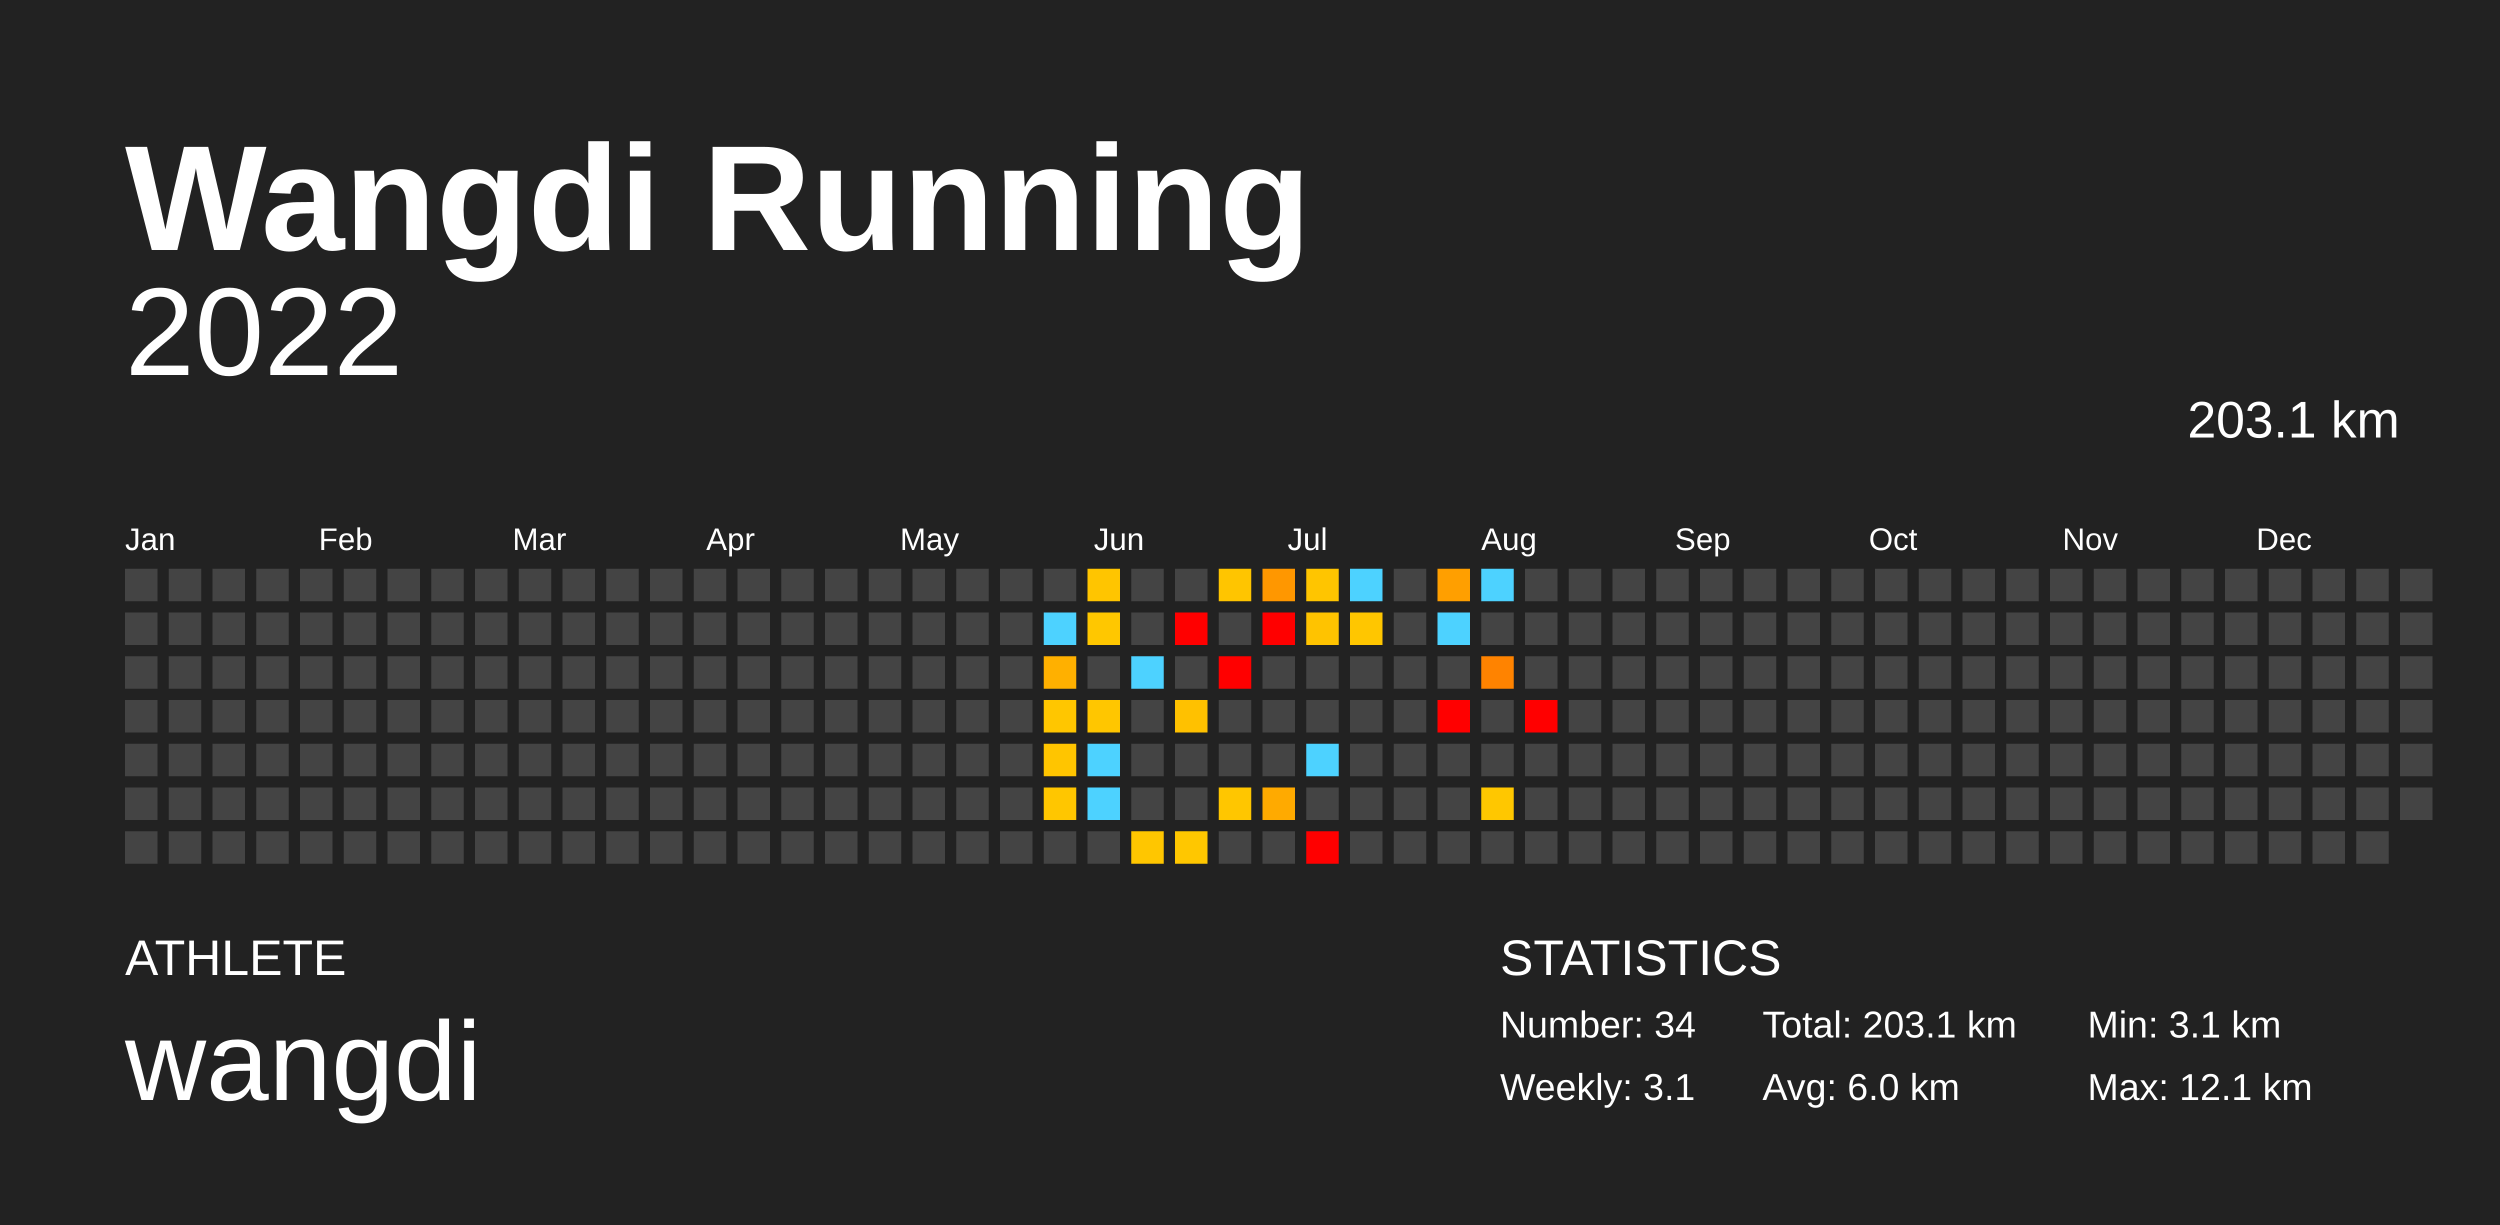
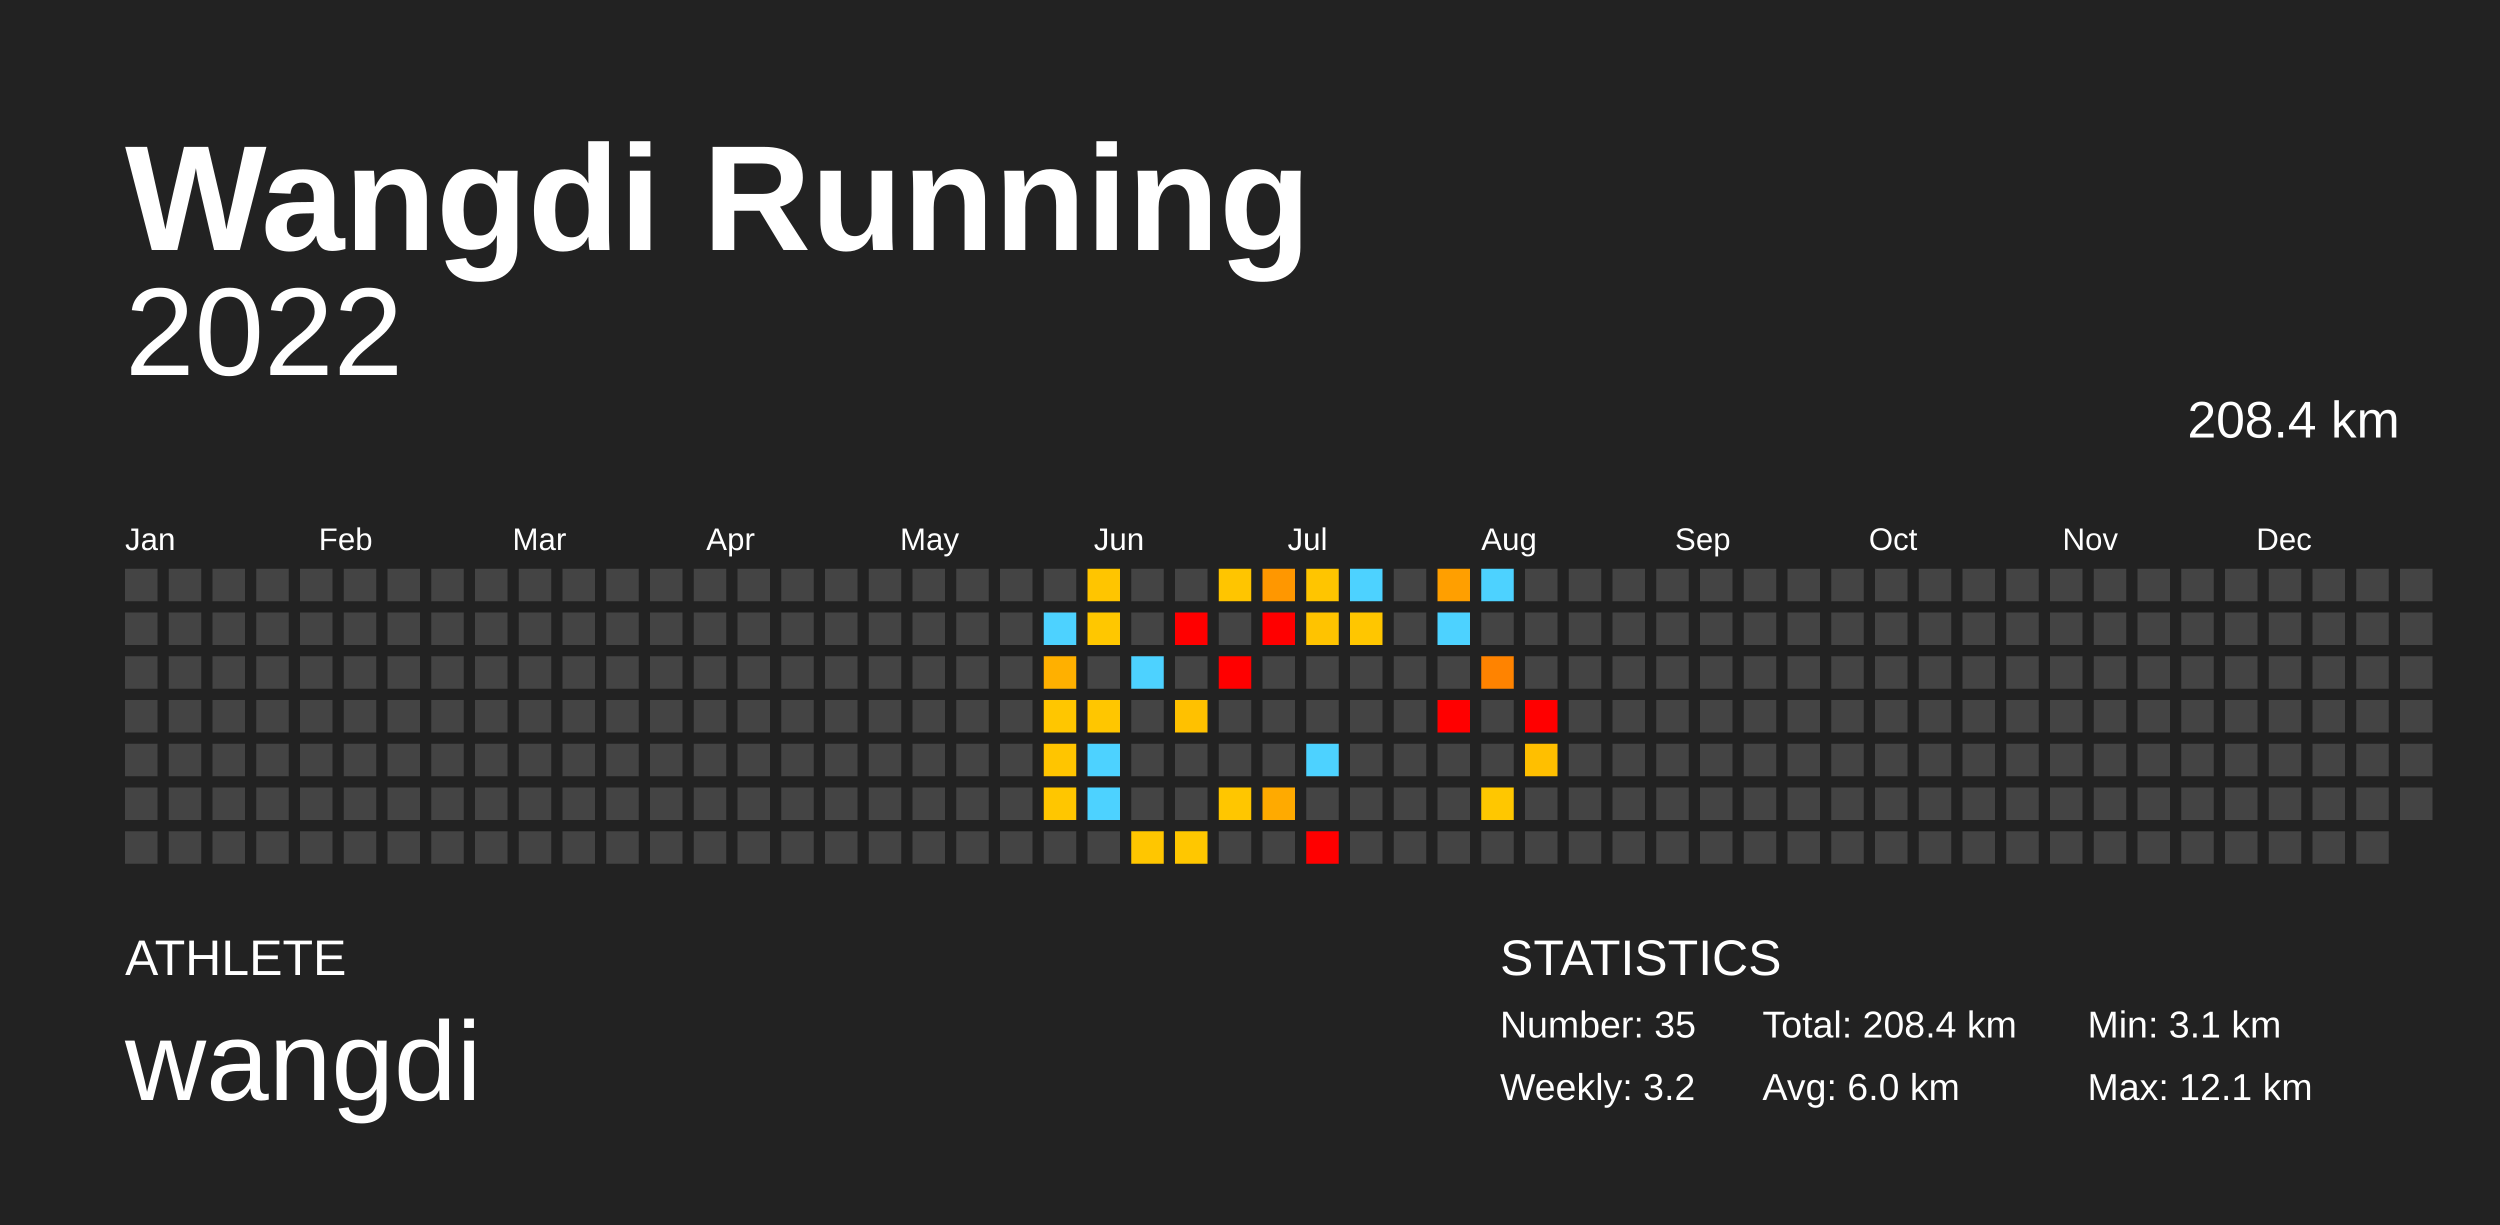
<svg xmlns="http://www.w3.org/2000/svg" baseProfile="full" height="98mm" version="1.1" viewBox="0,0,200,98" width="200mm">
  <defs />
  <rect fill="#222222" height="98" width="200" x="0" y="0" />
  <text fill="#FFFFFF" style="font-size:12px; font-family:Arial; font-weight:bold;" x="10" y="20">Wangdi Running</text>
  <text fill="#FFFFFF" style="font-size:4px; font-family:Arial" x="10" y="78">ATHLETE</text>
  <text fill="#FFFFFF" style="font-size:9px; font-family:Arial" x="10" y="88">wangdi</text>
  <text fill="#FFFFFF" style="font-size:4px; font-family:Arial" x="120" y="78">STATISTICS</text>
-   <text fill="#FFFFFF" style="font-size:3px; font-family:Arial" x="120" y="83">Number: 34</text>
-   <text fill="#FFFFFF" style="font-size:3px; font-family:Arial" x="120" y="88">Weekly: 3.1</text>
-   <text fill="#FFFFFF" style="font-size:3px; font-family:Arial" x="141" y="83">Total: 203.1 km</text>
+   <text fill="#FFFFFF" style="font-size:3px; font-family:Arial" x="120" y="83">Number: 35</text>
+   <text fill="#FFFFFF" style="font-size:3px; font-family:Arial" x="120" y="88">Weekly: 3.2</text>
+   <text fill="#FFFFFF" style="font-size:3px; font-family:Arial" x="141" y="83">Total: 208.4 km</text>
  <text fill="#FFFFFF" style="font-size:3px; font-family:Arial" x="141" y="88">Avg: 6.0 km</text>
  <text fill="#FFFFFF" style="font-size:3px; font-family:Arial" x="167" y="83">Min: 3.1 km</text>
  <text fill="#FFFFFF" style="font-size:3px; font-family:Arial" x="167" y="88">Max: 12.1 km</text>
  <text alignment-baseline="hanging" fill="#FFFFFF" style="font-size:10.0px; font-family:Arial;" x="10" y="30">2022</text>
-   <text alignment-baseline="hanging" fill="#FFFFFF" style="font-size:4.125px; font-family:Arial;" x="175" y="35">203.1 km</text>
+   <text alignment-baseline="hanging" fill="#FFFFFF" style="font-size:4.125px; font-family:Arial;" x="175" y="35">208.4 km</text>
  <text fill="#FFFFFF" style="font-size:2.5px; font-family:Arial" x="10.0" y="44">Jan</text>
  <text fill="#FFFFFF" style="font-size:2.5px; font-family:Arial" x="25.5" y="44">Feb</text>
  <text fill="#FFFFFF" style="font-size:2.5px; font-family:Arial" x="41.0" y="44">Mar</text>
  <text fill="#FFFFFF" style="font-size:2.5px; font-family:Arial" x="56.5" y="44">Apr</text>
  <text fill="#FFFFFF" style="font-size:2.5px; font-family:Arial" x="72.0" y="44">May</text>
  <text fill="#FFFFFF" style="font-size:2.5px; font-family:Arial" x="87.5" y="44">Jun</text>
  <text fill="#FFFFFF" style="font-size:2.5px; font-family:Arial" x="103.0" y="44">Jul</text>
  <text fill="#FFFFFF" style="font-size:2.5px; font-family:Arial" x="118.5" y="44">Aug</text>
  <text fill="#FFFFFF" style="font-size:2.5px; font-family:Arial" x="134.0" y="44">Sep</text>
  <text fill="#FFFFFF" style="font-size:2.5px; font-family:Arial" x="149.5" y="44">Oct</text>
  <text fill="#FFFFFF" style="font-size:2.5px; font-family:Arial" x="165.0" y="44">Nov</text>
  <text fill="#FFFFFF" style="font-size:2.5px; font-family:Arial" x="180.5" y="44">Dec</text>
  <rect fill="#444444" height="2.6" width="2.6" x="10.0" y="45.5" />
  <rect fill="#444444" height="2.6" width="2.6" x="10.0" y="49.0" />
  <rect fill="#444444" height="2.6" width="2.6" x="10.0" y="52.5" />
  <rect fill="#444444" height="2.6" width="2.6" x="10.0" y="56.0" />
  <rect fill="#444444" height="2.6" width="2.6" x="10.0" y="59.5" />
  <rect fill="#444444" height="2.6" width="2.6" x="10.0" y="63.0" />
  <rect fill="#444444" height="2.6" width="2.6" x="10.0" y="66.5" />
  <rect fill="#444444" height="2.6" width="2.6" x="13.5" y="45.5" />
  <rect fill="#444444" height="2.6" width="2.6" x="13.5" y="49.0" />
  <rect fill="#444444" height="2.6" width="2.6" x="13.5" y="52.5" />
  <rect fill="#444444" height="2.6" width="2.6" x="13.5" y="56.0" />
  <rect fill="#444444" height="2.6" width="2.6" x="13.5" y="59.5" />
  <rect fill="#444444" height="2.6" width="2.6" x="13.5" y="63.0" />
  <rect fill="#444444" height="2.6" width="2.6" x="13.5" y="66.5" />
  <rect fill="#444444" height="2.6" width="2.6" x="17.0" y="45.5" />
  <rect fill="#444444" height="2.6" width="2.6" x="17.0" y="49.0" />
  <rect fill="#444444" height="2.6" width="2.6" x="17.0" y="52.5" />
  <rect fill="#444444" height="2.6" width="2.6" x="17.0" y="56.0" />
  <rect fill="#444444" height="2.6" width="2.6" x="17.0" y="59.5" />
  <rect fill="#444444" height="2.6" width="2.6" x="17.0" y="63.0" />
  <rect fill="#444444" height="2.6" width="2.6" x="17.0" y="66.5" />
  <rect fill="#444444" height="2.6" width="2.6" x="20.5" y="45.5" />
  <rect fill="#444444" height="2.6" width="2.6" x="20.5" y="49.0" />
  <rect fill="#444444" height="2.6" width="2.6" x="20.5" y="52.5" />
  <rect fill="#444444" height="2.6" width="2.6" x="20.5" y="56.0" />
  <rect fill="#444444" height="2.6" width="2.6" x="20.5" y="59.5" />
  <rect fill="#444444" height="2.6" width="2.6" x="20.5" y="63.0" />
  <rect fill="#444444" height="2.6" width="2.6" x="20.5" y="66.5" />
  <rect fill="#444444" height="2.6" width="2.6" x="24.0" y="45.5" />
  <rect fill="#444444" height="2.6" width="2.6" x="24.0" y="49.0" />
  <rect fill="#444444" height="2.6" width="2.6" x="24.0" y="52.5" />
  <rect fill="#444444" height="2.6" width="2.6" x="24.0" y="56.0" />
  <rect fill="#444444" height="2.6" width="2.6" x="24.0" y="59.5" />
  <rect fill="#444444" height="2.6" width="2.6" x="24.0" y="63.0" />
  <rect fill="#444444" height="2.6" width="2.6" x="24.0" y="66.5" />
  <rect fill="#444444" height="2.6" width="2.6" x="27.5" y="45.5" />
  <rect fill="#444444" height="2.6" width="2.6" x="27.5" y="49.0" />
  <rect fill="#444444" height="2.6" width="2.6" x="27.5" y="52.5" />
  <rect fill="#444444" height="2.6" width="2.6" x="27.5" y="56.0" />
  <rect fill="#444444" height="2.6" width="2.6" x="27.5" y="59.5" />
  <rect fill="#444444" height="2.6" width="2.6" x="27.5" y="63.0" />
  <rect fill="#444444" height="2.6" width="2.6" x="27.5" y="66.5" />
  <rect fill="#444444" height="2.6" width="2.6" x="31.0" y="45.5" />
  <rect fill="#444444" height="2.6" width="2.6" x="31.0" y="49.0" />
  <rect fill="#444444" height="2.6" width="2.6" x="31.0" y="52.5" />
  <rect fill="#444444" height="2.6" width="2.6" x="31.0" y="56.0" />
  <rect fill="#444444" height="2.6" width="2.6" x="31.0" y="59.5" />
  <rect fill="#444444" height="2.6" width="2.6" x="31.0" y="63.0" />
  <rect fill="#444444" height="2.6" width="2.6" x="31.0" y="66.5" />
  <rect fill="#444444" height="2.6" width="2.6" x="34.5" y="45.5" />
  <rect fill="#444444" height="2.6" width="2.6" x="34.5" y="49.0" />
  <rect fill="#444444" height="2.6" width="2.6" x="34.5" y="52.5" />
  <rect fill="#444444" height="2.6" width="2.6" x="34.5" y="56.0" />
  <rect fill="#444444" height="2.6" width="2.6" x="34.5" y="59.5" />
  <rect fill="#444444" height="2.6" width="2.6" x="34.5" y="63.0" />
  <rect fill="#444444" height="2.6" width="2.6" x="34.5" y="66.5" />
  <rect fill="#444444" height="2.6" width="2.6" x="38.0" y="45.5" />
  <rect fill="#444444" height="2.6" width="2.6" x="38.0" y="49.0" />
  <rect fill="#444444" height="2.6" width="2.6" x="38.0" y="52.5" />
  <rect fill="#444444" height="2.6" width="2.6" x="38.0" y="56.0" />
  <rect fill="#444444" height="2.6" width="2.6" x="38.0" y="59.5" />
  <rect fill="#444444" height="2.6" width="2.6" x="38.0" y="63.0" />
  <rect fill="#444444" height="2.6" width="2.6" x="38.0" y="66.5" />
  <rect fill="#444444" height="2.6" width="2.6" x="41.5" y="45.5" />
  <rect fill="#444444" height="2.6" width="2.6" x="41.5" y="49.0" />
  <rect fill="#444444" height="2.6" width="2.6" x="41.5" y="52.5" />
  <rect fill="#444444" height="2.6" width="2.6" x="41.5" y="56.0" />
  <rect fill="#444444" height="2.6" width="2.6" x="41.5" y="59.5" />
  <rect fill="#444444" height="2.6" width="2.6" x="41.5" y="63.0" />
  <rect fill="#444444" height="2.6" width="2.6" x="41.5" y="66.5" />
  <rect fill="#444444" height="2.6" width="2.6" x="45.0" y="45.5" />
  <rect fill="#444444" height="2.6" width="2.6" x="45.0" y="49.0" />
  <rect fill="#444444" height="2.6" width="2.6" x="45.0" y="52.5" />
  <rect fill="#444444" height="2.6" width="2.6" x="45.0" y="56.0" />
  <rect fill="#444444" height="2.6" width="2.6" x="45.0" y="59.5" />
  <rect fill="#444444" height="2.6" width="2.6" x="45.0" y="63.0" />
  <rect fill="#444444" height="2.6" width="2.6" x="45.0" y="66.5" />
  <rect fill="#444444" height="2.6" width="2.6" x="48.5" y="45.5" />
  <rect fill="#444444" height="2.6" width="2.6" x="48.5" y="49.0" />
  <rect fill="#444444" height="2.6" width="2.6" x="48.5" y="52.5" />
  <rect fill="#444444" height="2.6" width="2.6" x="48.5" y="56.0" />
  <rect fill="#444444" height="2.6" width="2.6" x="48.5" y="59.5" />
  <rect fill="#444444" height="2.6" width="2.6" x="48.5" y="63.0" />
  <rect fill="#444444" height="2.6" width="2.6" x="48.5" y="66.5" />
  <rect fill="#444444" height="2.6" width="2.6" x="52.0" y="45.5" />
  <rect fill="#444444" height="2.6" width="2.6" x="52.0" y="49.0" />
  <rect fill="#444444" height="2.6" width="2.6" x="52.0" y="52.5" />
  <rect fill="#444444" height="2.6" width="2.6" x="52.0" y="56.0" />
  <rect fill="#444444" height="2.6" width="2.6" x="52.0" y="59.5" />
  <rect fill="#444444" height="2.6" width="2.6" x="52.0" y="63.0" />
  <rect fill="#444444" height="2.6" width="2.6" x="52.0" y="66.5" />
  <rect fill="#444444" height="2.6" width="2.6" x="55.5" y="45.5" />
  <rect fill="#444444" height="2.6" width="2.6" x="55.5" y="49.0" />
  <rect fill="#444444" height="2.6" width="2.6" x="55.5" y="52.5" />
  <rect fill="#444444" height="2.6" width="2.6" x="55.5" y="56.0" />
  <rect fill="#444444" height="2.6" width="2.6" x="55.5" y="59.5" />
  <rect fill="#444444" height="2.6" width="2.6" x="55.5" y="63.0" />
  <rect fill="#444444" height="2.6" width="2.6" x="55.5" y="66.5" />
  <rect fill="#444444" height="2.6" width="2.6" x="59.0" y="45.5" />
  <rect fill="#444444" height="2.6" width="2.6" x="59.0" y="49.0" />
  <rect fill="#444444" height="2.6" width="2.6" x="59.0" y="52.5" />
  <rect fill="#444444" height="2.6" width="2.6" x="59.0" y="56.0" />
  <rect fill="#444444" height="2.6" width="2.6" x="59.0" y="59.5" />
  <rect fill="#444444" height="2.6" width="2.6" x="59.0" y="63.0" />
  <rect fill="#444444" height="2.6" width="2.6" x="59.0" y="66.5" />
  <rect fill="#444444" height="2.6" width="2.6" x="62.5" y="45.5" />
  <rect fill="#444444" height="2.6" width="2.6" x="62.5" y="49.0" />
  <rect fill="#444444" height="2.6" width="2.6" x="62.5" y="52.5" />
  <rect fill="#444444" height="2.6" width="2.6" x="62.5" y="56.0" />
  <rect fill="#444444" height="2.6" width="2.6" x="62.5" y="59.5" />
  <rect fill="#444444" height="2.6" width="2.6" x="62.5" y="63.0" />
  <rect fill="#444444" height="2.6" width="2.6" x="62.5" y="66.5" />
  <rect fill="#444444" height="2.6" width="2.6" x="66.0" y="45.5" />
  <rect fill="#444444" height="2.6" width="2.6" x="66.0" y="49.0" />
  <rect fill="#444444" height="2.6" width="2.6" x="66.0" y="52.5" />
  <rect fill="#444444" height="2.6" width="2.6" x="66.0" y="56.0" />
  <rect fill="#444444" height="2.6" width="2.6" x="66.0" y="59.5" />
  <rect fill="#444444" height="2.6" width="2.6" x="66.0" y="63.0" />
  <rect fill="#444444" height="2.6" width="2.6" x="66.0" y="66.5" />
  <rect fill="#444444" height="2.6" width="2.6" x="69.5" y="45.5" />
  <rect fill="#444444" height="2.6" width="2.6" x="69.5" y="49.0" />
  <rect fill="#444444" height="2.6" width="2.6" x="69.5" y="52.5" />
  <rect fill="#444444" height="2.6" width="2.6" x="69.5" y="56.0" />
  <rect fill="#444444" height="2.6" width="2.6" x="69.5" y="59.5" />
  <rect fill="#444444" height="2.6" width="2.6" x="69.5" y="63.0" />
  <rect fill="#444444" height="2.6" width="2.6" x="69.5" y="66.5" />
  <rect fill="#444444" height="2.6" width="2.6" x="73.0" y="45.5" />
  <rect fill="#444444" height="2.6" width="2.6" x="73.0" y="49.0" />
  <rect fill="#444444" height="2.6" width="2.6" x="73.0" y="52.5" />
  <rect fill="#444444" height="2.6" width="2.6" x="73.0" y="56.0" />
  <rect fill="#444444" height="2.6" width="2.6" x="73.0" y="59.5" />
  <rect fill="#444444" height="2.6" width="2.6" x="73.0" y="63.0" />
  <rect fill="#444444" height="2.6" width="2.6" x="73.0" y="66.5" />
  <rect fill="#444444" height="2.6" width="2.6" x="76.5" y="45.5" />
  <rect fill="#444444" height="2.6" width="2.6" x="76.5" y="49.0" />
  <rect fill="#444444" height="2.6" width="2.6" x="76.5" y="52.5" />
  <rect fill="#444444" height="2.6" width="2.6" x="76.5" y="56.0" />
  <rect fill="#444444" height="2.6" width="2.6" x="76.5" y="59.5" />
  <rect fill="#444444" height="2.6" width="2.6" x="76.5" y="63.0" />
  <rect fill="#444444" height="2.6" width="2.6" x="76.5" y="66.5" />
  <rect fill="#444444" height="2.6" width="2.6" x="80.0" y="45.5" />
  <rect fill="#444444" height="2.6" width="2.6" x="80.0" y="49.0" />
  <rect fill="#444444" height="2.6" width="2.6" x="80.0" y="52.5" />
  <rect fill="#444444" height="2.6" width="2.6" x="80.0" y="56.0" />
  <rect fill="#444444" height="2.6" width="2.6" x="80.0" y="59.5" />
  <rect fill="#444444" height="2.6" width="2.6" x="80.0" y="63.0" />
  <rect fill="#444444" height="2.6" width="2.6" x="80.0" y="66.5" />
  <rect fill="#444444" height="2.6" width="2.6" x="83.5" y="45.5" />
  <rect fill="#4dd2ff" height="2.6" width="2.6" x="83.5" y="49.0" />
  <rect fill="#ffb000" height="2.6" width="2.6" x="83.5" y="52.5" />
  <rect fill="#ffc600" height="2.6" width="2.6" x="83.5" y="56.0" />
  <rect fill="#ffc500" height="2.6" width="2.6" x="83.5" y="59.5" />
  <rect fill="#ffc600" height="2.6" width="2.6" x="83.5" y="63.0" />
  <rect fill="#444444" height="2.6" width="2.6" x="83.5" y="66.5" />
  <rect fill="#ffc500" height="2.6" width="2.6" x="87.0" y="45.5" />
  <rect fill="#ffc700" height="2.6" width="2.6" x="87.0" y="49.0" />
  <rect fill="#444444" height="2.6" width="2.6" x="87.0" y="52.5" />
  <rect fill="#ffc600" height="2.6" width="2.6" x="87.0" y="56.0" />
  <rect fill="#4dd2ff" height="2.6" width="2.6" x="87.0" y="59.5" />
  <rect fill="#4dd2ff" height="2.6" width="2.6" x="87.0" y="63.0" />
  <rect fill="#444444" height="2.6" width="2.6" x="87.0" y="66.5" />
  <rect fill="#444444" height="2.6" width="2.6" x="90.5" y="45.5" />
  <rect fill="#444444" height="2.6" width="2.6" x="90.5" y="49.0" />
  <rect fill="#4dd2ff" height="2.6" width="2.6" x="90.5" y="52.5" />
  <rect fill="#444444" height="2.6" width="2.6" x="90.5" y="56.0" />
  <rect fill="#444444" height="2.6" width="2.6" x="90.5" y="59.5" />
  <rect fill="#444444" height="2.6" width="2.6" x="90.5" y="63.0" />
  <rect fill="#ffc600" height="2.6" width="2.6" x="90.5" y="66.5" />
  <rect fill="#444444" height="2.6" width="2.6" x="94.0" y="45.5" />
  <rect fill="red" height="2.6" width="2.6" x="94.0" y="49.0" />
  <rect fill="#444444" height="2.6" width="2.6" x="94.0" y="52.5" />
  <rect fill="#ffc100" height="2.6" width="2.6" x="94.0" y="56.0" />
  <rect fill="#444444" height="2.6" width="2.6" x="94.0" y="59.5" />
  <rect fill="#444444" height="2.6" width="2.6" x="94.0" y="63.0" />
  <rect fill="#ffc700" height="2.6" width="2.6" x="94.0" y="66.5" />
  <rect fill="#ffc500" height="2.6" width="2.6" x="97.5" y="45.5" />
  <rect fill="#444444" height="2.6" width="2.6" x="97.5" y="49.0" />
  <rect fill="red" height="2.6" width="2.6" x="97.5" y="52.5" />
  <rect fill="#444444" height="2.6" width="2.6" x="97.5" y="56.0" />
  <rect fill="#444444" height="2.6" width="2.6" x="97.5" y="59.5" />
  <rect fill="#ffc600" height="2.6" width="2.6" x="97.5" y="63.0" />
  <rect fill="#444444" height="2.6" width="2.6" x="97.5" y="66.5" />
  <rect fill="#ff9700" height="2.6" width="2.6" x="101.0" y="45.5" />
  <rect fill="red" height="2.6" width="2.6" x="101.0" y="49.0" />
  <rect fill="#444444" height="2.6" width="2.6" x="101.0" y="52.5" />
  <rect fill="#444444" height="2.6" width="2.6" x="101.0" y="56.0" />
  <rect fill="#444444" height="2.6" width="2.6" x="101.0" y="59.5" />
  <rect fill="#ffaa00" height="2.6" width="2.6" x="101.0" y="63.0" />
  <rect fill="#444444" height="2.6" width="2.6" x="101.0" y="66.5" />
  <rect fill="#ffc500" height="2.6" width="2.6" x="104.5" y="45.5" />
  <rect fill="#ffc300" height="2.6" width="2.6" x="104.5" y="49.0" />
  <rect fill="#444444" height="2.6" width="2.6" x="104.5" y="52.5" />
  <rect fill="#444444" height="2.6" width="2.6" x="104.5" y="56.0" />
  <rect fill="#4dd2ff" height="2.6" width="2.6" x="104.5" y="59.5" />
  <rect fill="#444444" height="2.6" width="2.6" x="104.5" y="63.0" />
  <rect fill="red" height="2.6" width="2.6" x="104.5" y="66.5" />
  <rect fill="#4dd2ff" height="2.6" width="2.6" x="108.0" y="45.5" />
  <rect fill="#ffc600" height="2.6" width="2.6" x="108.0" y="49.0" />
  <rect fill="#444444" height="2.6" width="2.6" x="108.0" y="52.5" />
  <rect fill="#444444" height="2.6" width="2.6" x="108.0" y="56.0" />
  <rect fill="#444444" height="2.6" width="2.6" x="108.0" y="59.5" />
  <rect fill="#444444" height="2.6" width="2.6" x="108.0" y="63.0" />
  <rect fill="#444444" height="2.6" width="2.6" x="108.0" y="66.5" />
  <rect fill="#444444" height="2.6" width="2.6" x="111.5" y="45.5" />
  <rect fill="#444444" height="2.6" width="2.6" x="111.5" y="49.0" />
  <rect fill="#444444" height="2.6" width="2.6" x="111.5" y="52.5" />
  <rect fill="#444444" height="2.6" width="2.6" x="111.5" y="56.0" />
  <rect fill="#444444" height="2.6" width="2.6" x="111.5" y="59.5" />
  <rect fill="#444444" height="2.6" width="2.6" x="111.5" y="63.0" />
  <rect fill="#444444" height="2.6" width="2.6" x="111.5" y="66.5" />
  <rect fill="#ff9f00" height="2.6" width="2.6" x="115.0" y="45.5" />
  <rect fill="#4dd2ff" height="2.6" width="2.6" x="115.0" y="49.0" />
  <rect fill="#444444" height="2.6" width="2.6" x="115.0" y="52.5" />
  <rect fill="red" height="2.6" width="2.6" x="115.0" y="56.0" />
  <rect fill="#444444" height="2.6" width="2.6" x="115.0" y="59.5" />
  <rect fill="#444444" height="2.6" width="2.6" x="115.0" y="63.0" />
  <rect fill="#444444" height="2.6" width="2.6" x="115.0" y="66.5" />
  <rect fill="#4dd2ff" height="2.6" width="2.6" x="118.5" y="45.5" />
  <rect fill="#444444" height="2.6" width="2.6" x="118.5" y="49.0" />
  <rect fill="#ff8300" height="2.6" width="2.6" x="118.5" y="52.5" />
  <rect fill="#444444" height="2.6" width="2.6" x="118.5" y="56.0" />
  <rect fill="#444444" height="2.6" width="2.6" x="118.5" y="59.5" />
  <rect fill="#ffc700" height="2.6" width="2.6" x="118.5" y="63.0" />
  <rect fill="#444444" height="2.6" width="2.6" x="118.5" y="66.5" />
  <rect fill="#444444" height="2.6" width="2.6" x="122.0" y="45.5" />
  <rect fill="#444444" height="2.6" width="2.6" x="122.0" y="49.0" />
  <rect fill="#444444" height="2.6" width="2.6" x="122.0" y="52.5" />
  <rect fill="red" height="2.6" width="2.6" x="122.0" y="56.0" />
-   <rect fill="#444444" height="2.6" width="2.6" x="122.0" y="59.5" />
+   <rect fill="#ffbf00" height="2.6" width="2.6" x="122.0" y="59.5" />
  <rect fill="#444444" height="2.6" width="2.6" x="122.0" y="63.0" />
  <rect fill="#444444" height="2.6" width="2.6" x="122.0" y="66.5" />
  <rect fill="#444444" height="2.6" width="2.6" x="125.5" y="45.5" />
  <rect fill="#444444" height="2.6" width="2.6" x="125.5" y="49.0" />
  <rect fill="#444444" height="2.6" width="2.6" x="125.5" y="52.5" />
  <rect fill="#444444" height="2.6" width="2.6" x="125.5" y="56.0" />
  <rect fill="#444444" height="2.6" width="2.6" x="125.5" y="59.5" />
  <rect fill="#444444" height="2.6" width="2.6" x="125.5" y="63.0" />
  <rect fill="#444444" height="2.6" width="2.6" x="125.5" y="66.5" />
  <rect fill="#444444" height="2.6" width="2.6" x="129.0" y="45.5" />
  <rect fill="#444444" height="2.6" width="2.6" x="129.0" y="49.0" />
  <rect fill="#444444" height="2.6" width="2.6" x="129.0" y="52.5" />
  <rect fill="#444444" height="2.6" width="2.6" x="129.0" y="56.0" />
  <rect fill="#444444" height="2.6" width="2.6" x="129.0" y="59.5" />
  <rect fill="#444444" height="2.6" width="2.6" x="129.0" y="63.0" />
  <rect fill="#444444" height="2.6" width="2.6" x="129.0" y="66.5" />
  <rect fill="#444444" height="2.6" width="2.6" x="132.5" y="45.5" />
  <rect fill="#444444" height="2.6" width="2.6" x="132.5" y="49.0" />
  <rect fill="#444444" height="2.6" width="2.6" x="132.5" y="52.5" />
  <rect fill="#444444" height="2.6" width="2.6" x="132.5" y="56.0" />
  <rect fill="#444444" height="2.6" width="2.6" x="132.5" y="59.5" />
  <rect fill="#444444" height="2.6" width="2.6" x="132.5" y="63.0" />
  <rect fill="#444444" height="2.6" width="2.6" x="132.5" y="66.5" />
  <rect fill="#444444" height="2.6" width="2.6" x="136.0" y="45.5" />
  <rect fill="#444444" height="2.6" width="2.6" x="136.0" y="49.0" />
  <rect fill="#444444" height="2.6" width="2.6" x="136.0" y="52.5" />
  <rect fill="#444444" height="2.6" width="2.6" x="136.0" y="56.0" />
  <rect fill="#444444" height="2.6" width="2.6" x="136.0" y="59.5" />
  <rect fill="#444444" height="2.6" width="2.6" x="136.0" y="63.0" />
  <rect fill="#444444" height="2.6" width="2.6" x="136.0" y="66.5" />
  <rect fill="#444444" height="2.6" width="2.6" x="139.5" y="45.5" />
  <rect fill="#444444" height="2.6" width="2.6" x="139.5" y="49.0" />
  <rect fill="#444444" height="2.6" width="2.6" x="139.5" y="52.5" />
  <rect fill="#444444" height="2.6" width="2.6" x="139.5" y="56.0" />
  <rect fill="#444444" height="2.6" width="2.6" x="139.5" y="59.5" />
  <rect fill="#444444" height="2.6" width="2.6" x="139.5" y="63.0" />
  <rect fill="#444444" height="2.6" width="2.6" x="139.5" y="66.5" />
  <rect fill="#444444" height="2.6" width="2.6" x="143.0" y="45.5" />
  <rect fill="#444444" height="2.6" width="2.6" x="143.0" y="49.0" />
  <rect fill="#444444" height="2.6" width="2.6" x="143.0" y="52.5" />
  <rect fill="#444444" height="2.6" width="2.6" x="143.0" y="56.0" />
  <rect fill="#444444" height="2.6" width="2.6" x="143.0" y="59.5" />
  <rect fill="#444444" height="2.6" width="2.6" x="143.0" y="63.0" />
  <rect fill="#444444" height="2.6" width="2.6" x="143.0" y="66.5" />
  <rect fill="#444444" height="2.6" width="2.6" x="146.5" y="45.5" />
  <rect fill="#444444" height="2.6" width="2.6" x="146.5" y="49.0" />
  <rect fill="#444444" height="2.6" width="2.6" x="146.5" y="52.5" />
  <rect fill="#444444" height="2.6" width="2.6" x="146.5" y="56.0" />
  <rect fill="#444444" height="2.6" width="2.6" x="146.5" y="59.5" />
  <rect fill="#444444" height="2.6" width="2.6" x="146.5" y="63.0" />
  <rect fill="#444444" height="2.6" width="2.6" x="146.5" y="66.5" />
  <rect fill="#444444" height="2.6" width="2.6" x="150.0" y="45.5" />
  <rect fill="#444444" height="2.6" width="2.6" x="150.0" y="49.0" />
  <rect fill="#444444" height="2.6" width="2.6" x="150.0" y="52.5" />
  <rect fill="#444444" height="2.6" width="2.6" x="150.0" y="56.0" />
  <rect fill="#444444" height="2.6" width="2.6" x="150.0" y="59.5" />
  <rect fill="#444444" height="2.6" width="2.6" x="150.0" y="63.0" />
  <rect fill="#444444" height="2.6" width="2.6" x="150.0" y="66.5" />
  <rect fill="#444444" height="2.6" width="2.6" x="153.5" y="45.5" />
  <rect fill="#444444" height="2.6" width="2.6" x="153.5" y="49.0" />
  <rect fill="#444444" height="2.6" width="2.6" x="153.5" y="52.5" />
  <rect fill="#444444" height="2.6" width="2.6" x="153.5" y="56.0" />
  <rect fill="#444444" height="2.6" width="2.6" x="153.5" y="59.5" />
  <rect fill="#444444" height="2.6" width="2.6" x="153.5" y="63.0" />
  <rect fill="#444444" height="2.6" width="2.6" x="153.5" y="66.5" />
  <rect fill="#444444" height="2.6" width="2.6" x="157.0" y="45.5" />
  <rect fill="#444444" height="2.6" width="2.6" x="157.0" y="49.0" />
  <rect fill="#444444" height="2.6" width="2.6" x="157.0" y="52.5" />
  <rect fill="#444444" height="2.6" width="2.6" x="157.0" y="56.0" />
  <rect fill="#444444" height="2.6" width="2.6" x="157.0" y="59.5" />
  <rect fill="#444444" height="2.6" width="2.6" x="157.0" y="63.0" />
  <rect fill="#444444" height="2.6" width="2.6" x="157.0" y="66.5" />
  <rect fill="#444444" height="2.6" width="2.6" x="160.5" y="45.5" />
  <rect fill="#444444" height="2.6" width="2.6" x="160.5" y="49.0" />
  <rect fill="#444444" height="2.6" width="2.6" x="160.5" y="52.5" />
  <rect fill="#444444" height="2.6" width="2.6" x="160.5" y="56.0" />
  <rect fill="#444444" height="2.6" width="2.6" x="160.5" y="59.5" />
  <rect fill="#444444" height="2.6" width="2.6" x="160.5" y="63.0" />
  <rect fill="#444444" height="2.6" width="2.6" x="160.5" y="66.5" />
  <rect fill="#444444" height="2.6" width="2.6" x="164.0" y="45.5" />
  <rect fill="#444444" height="2.6" width="2.6" x="164.0" y="49.0" />
  <rect fill="#444444" height="2.6" width="2.6" x="164.0" y="52.5" />
  <rect fill="#444444" height="2.6" width="2.6" x="164.0" y="56.0" />
  <rect fill="#444444" height="2.6" width="2.6" x="164.0" y="59.5" />
  <rect fill="#444444" height="2.6" width="2.6" x="164.0" y="63.0" />
  <rect fill="#444444" height="2.6" width="2.6" x="164.0" y="66.5" />
  <rect fill="#444444" height="2.6" width="2.6" x="167.5" y="45.5" />
  <rect fill="#444444" height="2.6" width="2.6" x="167.5" y="49.0" />
  <rect fill="#444444" height="2.6" width="2.6" x="167.5" y="52.5" />
  <rect fill="#444444" height="2.6" width="2.6" x="167.5" y="56.0" />
  <rect fill="#444444" height="2.6" width="2.6" x="167.5" y="59.5" />
  <rect fill="#444444" height="2.6" width="2.6" x="167.5" y="63.0" />
  <rect fill="#444444" height="2.6" width="2.6" x="167.5" y="66.5" />
  <rect fill="#444444" height="2.6" width="2.6" x="171.0" y="45.5" />
  <rect fill="#444444" height="2.6" width="2.6" x="171.0" y="49.0" />
  <rect fill="#444444" height="2.6" width="2.6" x="171.0" y="52.5" />
  <rect fill="#444444" height="2.6" width="2.6" x="171.0" y="56.0" />
  <rect fill="#444444" height="2.6" width="2.6" x="171.0" y="59.5" />
  <rect fill="#444444" height="2.6" width="2.6" x="171.0" y="63.0" />
  <rect fill="#444444" height="2.6" width="2.6" x="171.0" y="66.5" />
  <rect fill="#444444" height="2.6" width="2.6" x="174.5" y="45.5" />
  <rect fill="#444444" height="2.6" width="2.6" x="174.5" y="49.0" />
  <rect fill="#444444" height="2.6" width="2.6" x="174.5" y="52.5" />
  <rect fill="#444444" height="2.6" width="2.6" x="174.5" y="56.0" />
  <rect fill="#444444" height="2.6" width="2.6" x="174.5" y="59.5" />
  <rect fill="#444444" height="2.6" width="2.6" x="174.5" y="63.0" />
  <rect fill="#444444" height="2.6" width="2.6" x="174.5" y="66.5" />
  <rect fill="#444444" height="2.6" width="2.6" x="178.0" y="45.5" />
  <rect fill="#444444" height="2.6" width="2.6" x="178.0" y="49.0" />
  <rect fill="#444444" height="2.6" width="2.6" x="178.0" y="52.5" />
  <rect fill="#444444" height="2.6" width="2.6" x="178.0" y="56.0" />
  <rect fill="#444444" height="2.6" width="2.6" x="178.0" y="59.5" />
  <rect fill="#444444" height="2.6" width="2.6" x="178.0" y="63.0" />
  <rect fill="#444444" height="2.6" width="2.6" x="178.0" y="66.5" />
  <rect fill="#444444" height="2.6" width="2.6" x="181.5" y="45.5" />
  <rect fill="#444444" height="2.6" width="2.6" x="181.5" y="49.0" />
  <rect fill="#444444" height="2.6" width="2.6" x="181.5" y="52.5" />
  <rect fill="#444444" height="2.6" width="2.6" x="181.5" y="56.0" />
  <rect fill="#444444" height="2.6" width="2.6" x="181.5" y="59.5" />
  <rect fill="#444444" height="2.6" width="2.6" x="181.5" y="63.0" />
  <rect fill="#444444" height="2.6" width="2.6" x="181.5" y="66.5" />
  <rect fill="#444444" height="2.6" width="2.6" x="185.0" y="45.5" />
  <rect fill="#444444" height="2.6" width="2.6" x="185.0" y="49.0" />
  <rect fill="#444444" height="2.6" width="2.6" x="185.0" y="52.5" />
  <rect fill="#444444" height="2.6" width="2.6" x="185.0" y="56.0" />
  <rect fill="#444444" height="2.6" width="2.6" x="185.0" y="59.5" />
  <rect fill="#444444" height="2.6" width="2.6" x="185.0" y="63.0" />
  <rect fill="#444444" height="2.6" width="2.6" x="185.0" y="66.5" />
  <rect fill="#444444" height="2.6" width="2.6" x="188.5" y="45.5" />
  <rect fill="#444444" height="2.6" width="2.6" x="188.5" y="49.0" />
  <rect fill="#444444" height="2.6" width="2.6" x="188.5" y="52.5" />
  <rect fill="#444444" height="2.6" width="2.6" x="188.5" y="56.0" />
  <rect fill="#444444" height="2.6" width="2.6" x="188.5" y="59.5" />
  <rect fill="#444444" height="2.6" width="2.6" x="188.5" y="63.0" />
  <rect fill="#444444" height="2.6" width="2.6" x="188.5" y="66.5" />
  <rect fill="#444444" height="2.6" width="2.6" x="192.0" y="45.5" />
  <rect fill="#444444" height="2.6" width="2.6" x="192.0" y="49.0" />
  <rect fill="#444444" height="2.6" width="2.6" x="192.0" y="52.5" />
  <rect fill="#444444" height="2.6" width="2.6" x="192.0" y="56.0" />
  <rect fill="#444444" height="2.6" width="2.6" x="192.0" y="59.5" />
  <rect fill="#444444" height="2.6" width="2.6" x="192.0" y="63.0" />
</svg>
